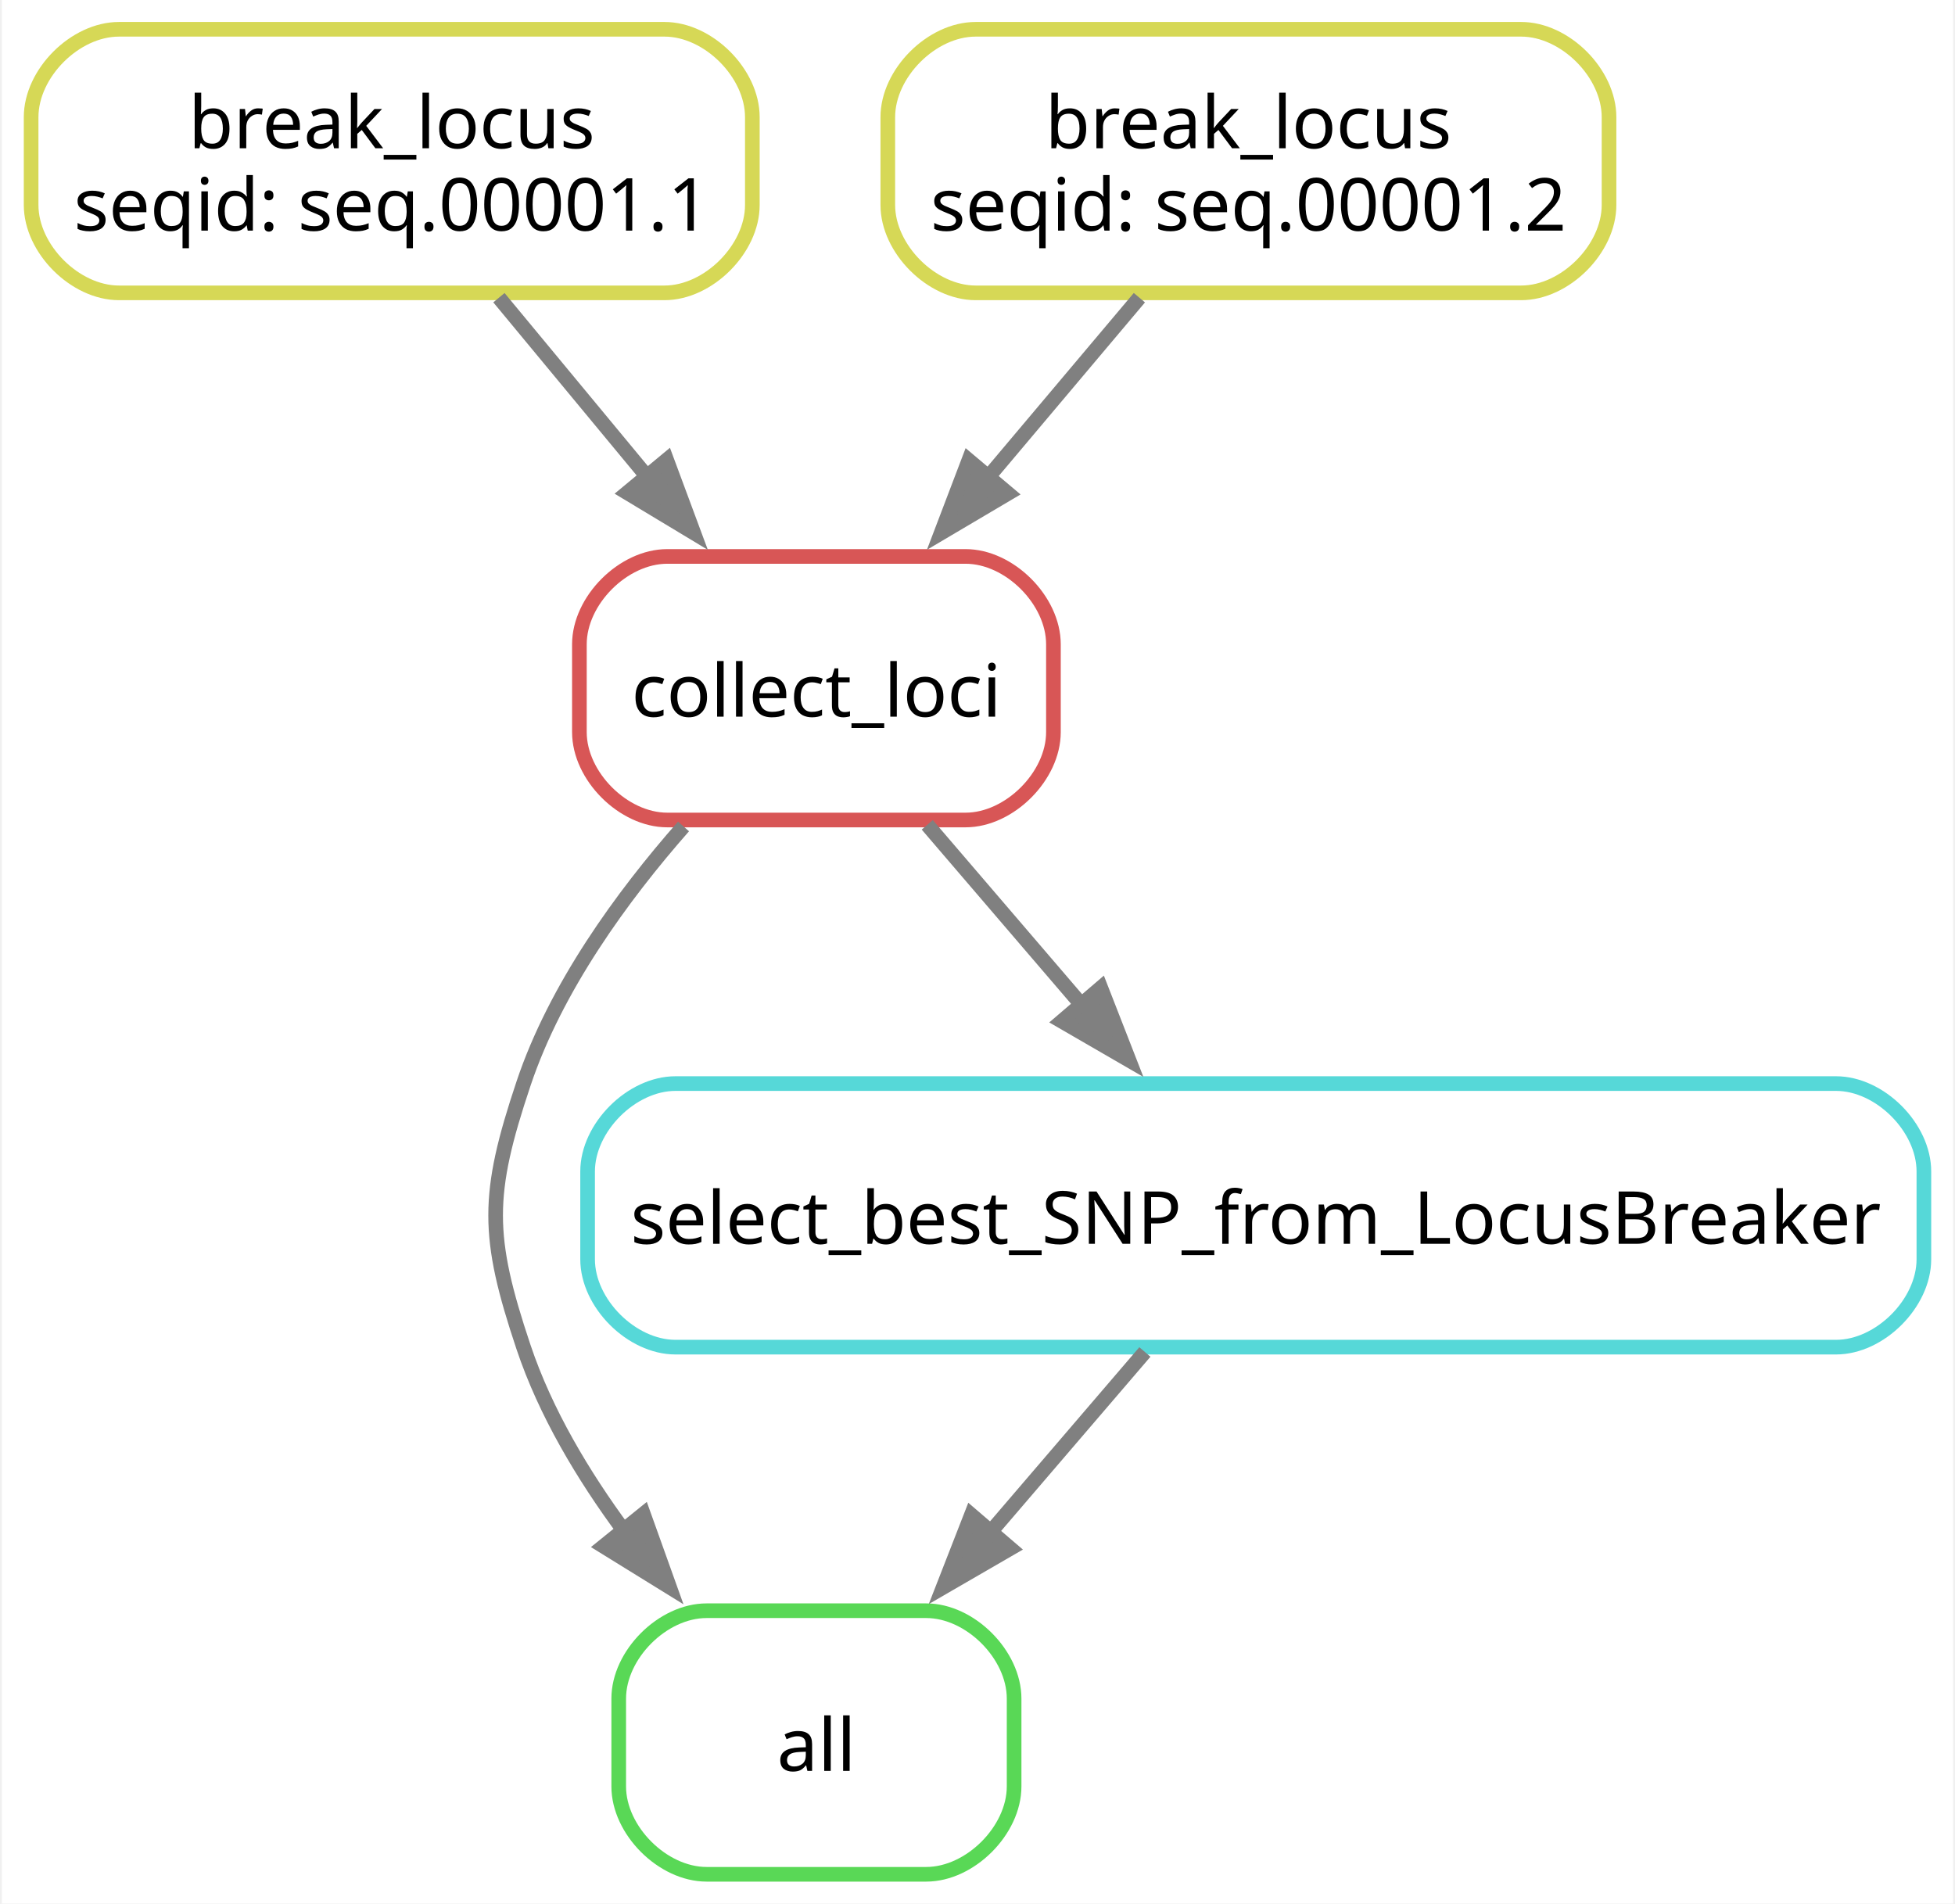
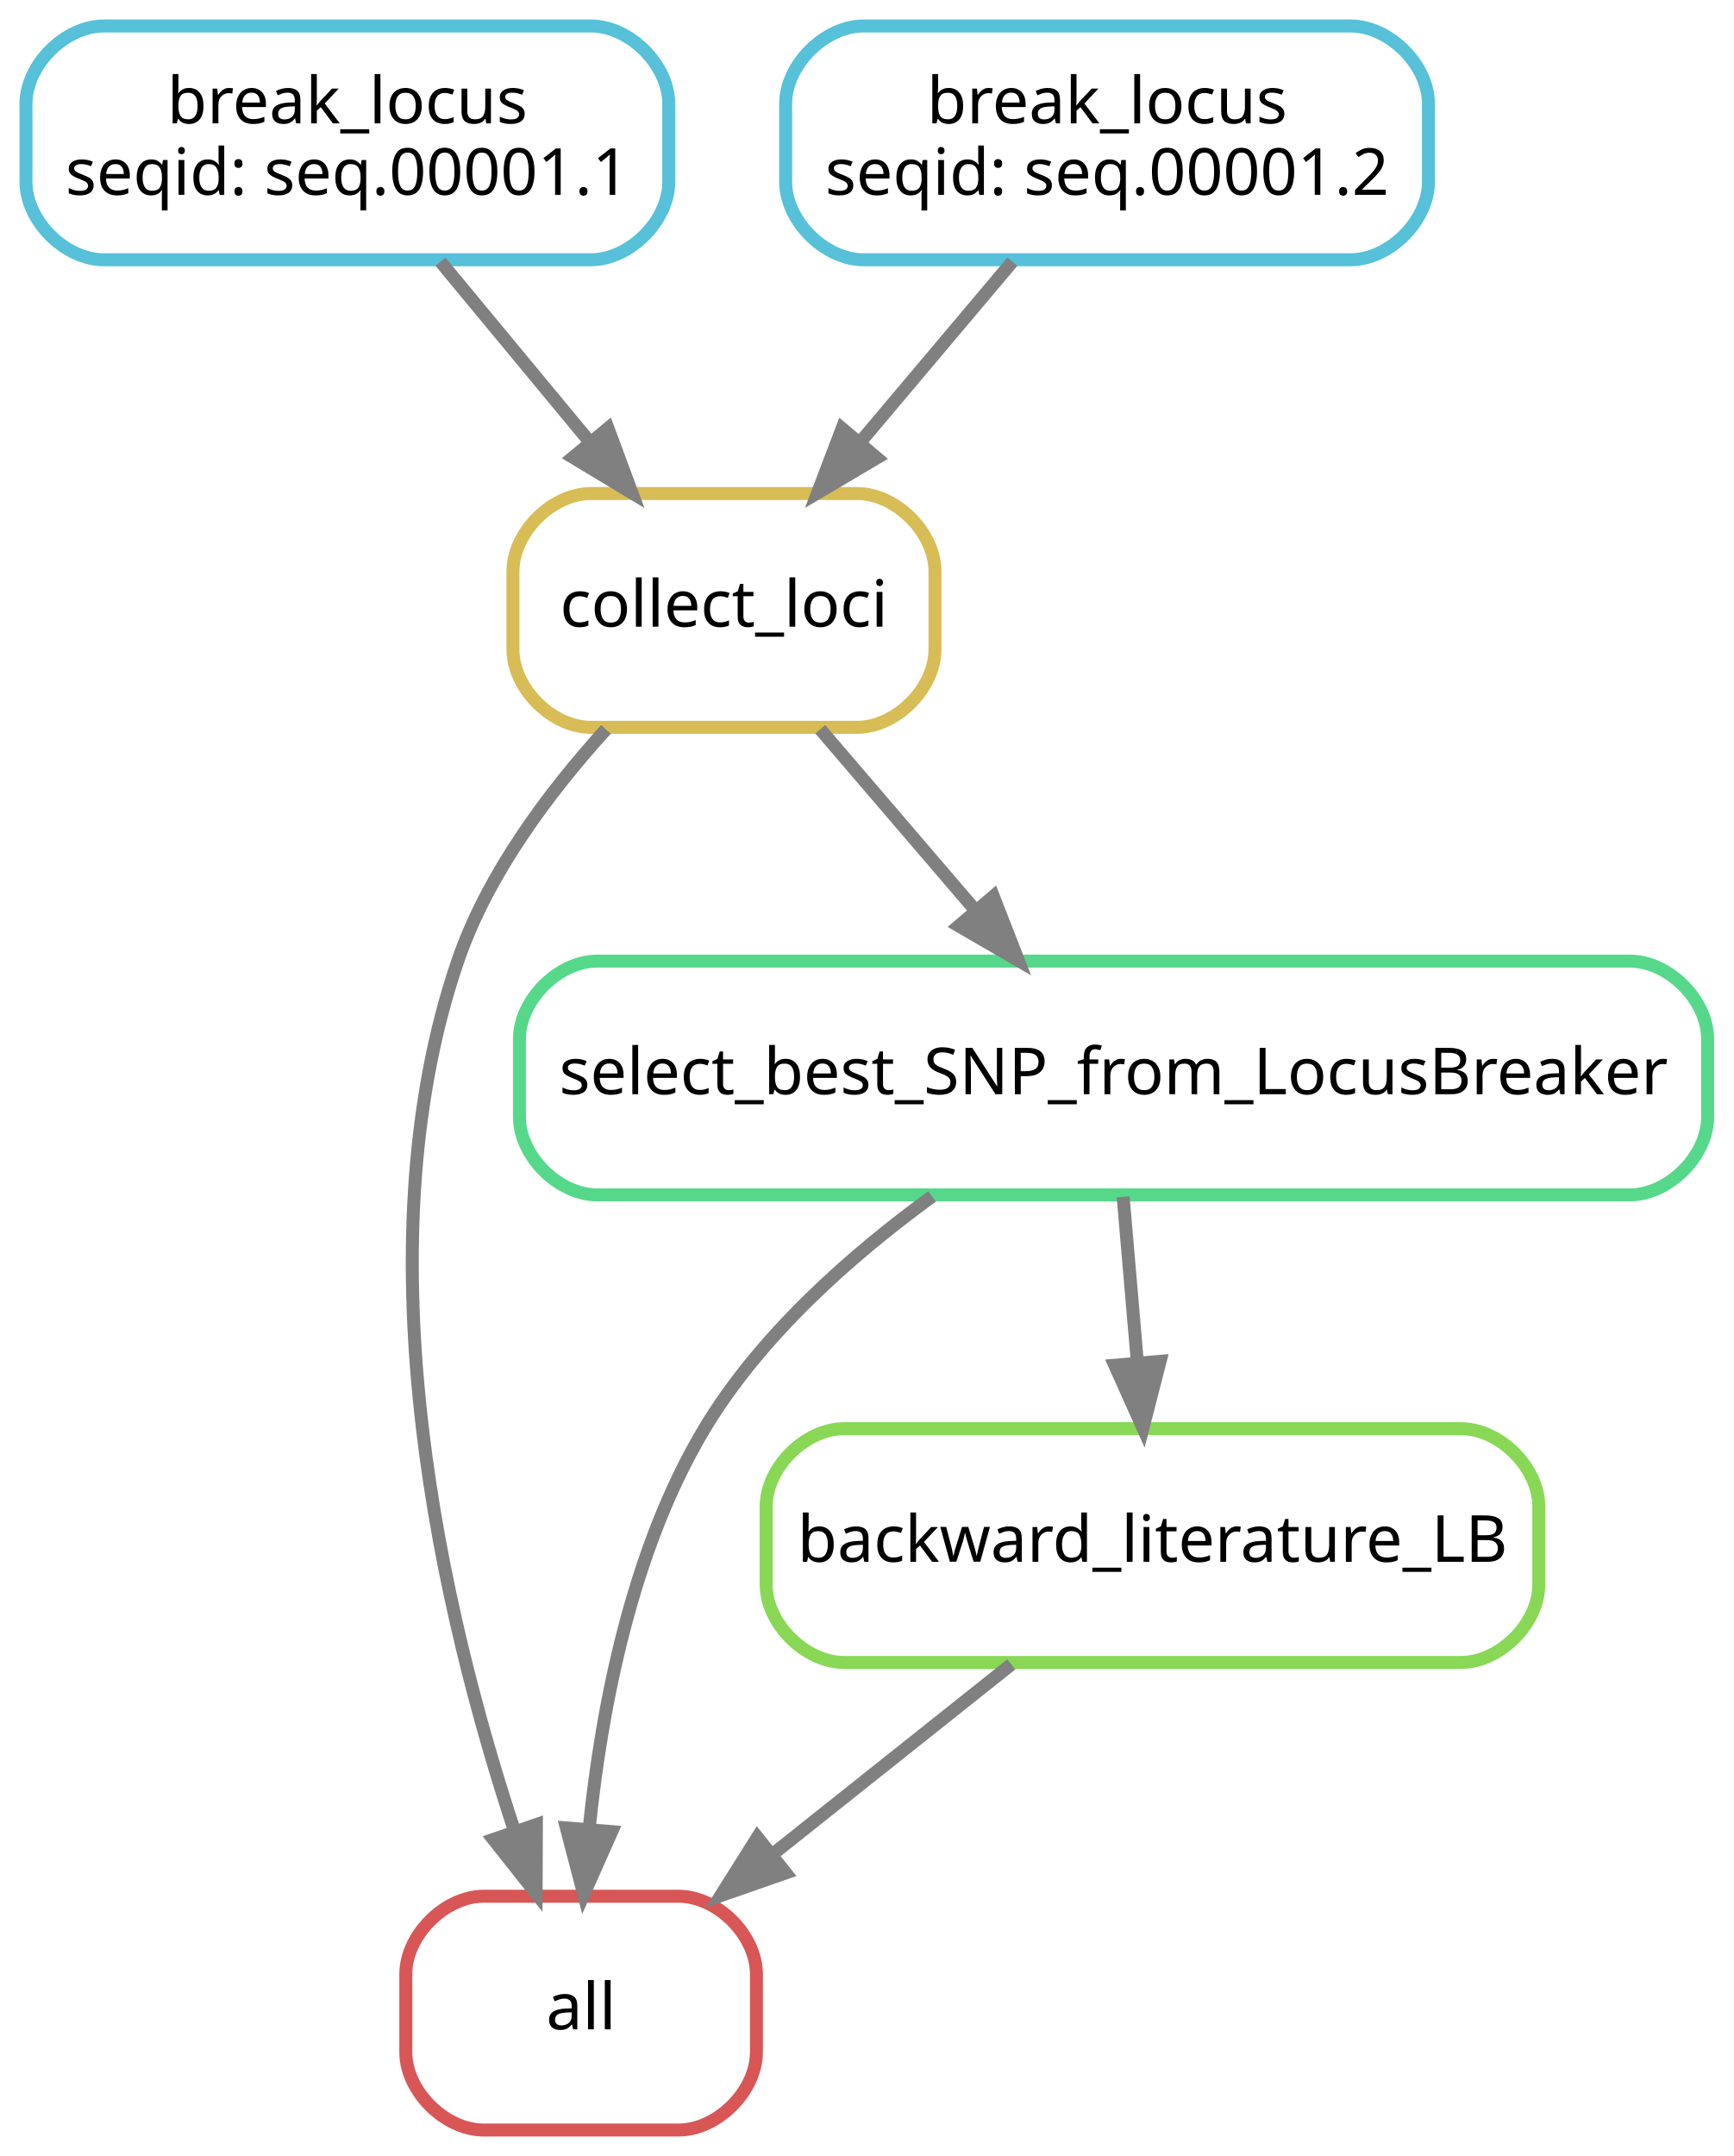
- <svg xmlns="http://www.w3.org/2000/svg" width="267pt" height="260pt" viewBox="0.00 0.00 266.50 260.00">
-   <g id="graph0" class="graph" transform="scale(1 1) rotate(0) translate(4 256)">
-     <polygon fill="white" stroke="none" points="-4,4 -4,-256 262.5,-256 262.5,4 -4,4" />
+ <svg xmlns="http://www.w3.org/2000/svg" width="267pt" height="332pt" viewBox="0.00 0.00 267.00 332.00">
+   <g id="graph0" class="graph" transform="scale(1 1) rotate(0) translate(4 328)">
+     <polygon fill="white" stroke="transparent" points="-4,4 -4,-328 263,-328 263,4 -4,4" />
    <g id="node1" class="node">
-       <path fill="none" stroke="#59d856" stroke-width="2" d="M122.25,-36C122.25,-36 92.25,-36 92.25,-36 86.25,-36 80.25,-30 80.25,-24 80.25,-24 80.25,-12 80.25,-12 80.25,-6 86.25,0 92.25,0 92.25,0 122.25,0 122.25,0 128.25,0 134.25,-6 134.25,-12 134.25,-12 134.25,-24 134.25,-24 134.25,-30 128.25,-36 122.25,-36" />
-       <text text-anchor="middle" x="107.25" y="-14.12" font-family="sans" font-size="10.00">all</text>
+       <path fill="none" stroke="#d85656" stroke-width="2" d="M100.5,-36C100.5,-36 70.5,-36 70.5,-36 64.5,-36 58.5,-30 58.5,-24 58.5,-24 58.5,-12 58.5,-12 58.5,-6 64.5,0 70.5,0 70.5,0 100.5,0 100.5,0 106.5,0 112.5,-6 112.5,-12 112.5,-12 112.5,-24 112.5,-24 112.5,-30 106.5,-36 100.5,-36" />
+       <text text-anchor="middle" x="85.5" y="-15.5" font-family="sans" font-size="10.00">all</text>
    </g>
    <g id="node2" class="node">
-       <path fill="none" stroke="#d85656" stroke-width="2" d="M127.62,-180C127.62,-180 86.88,-180 86.88,-180 80.88,-180 74.88,-174 74.88,-168 74.88,-168 74.88,-156 74.88,-156 74.88,-150 80.88,-144 86.88,-144 86.88,-144 127.62,-144 127.62,-144 133.62,-144 139.62,-150 139.62,-156 139.62,-156 139.62,-168 139.62,-168 139.62,-174 133.62,-180 127.62,-180" />
-       <text text-anchor="middle" x="107.25" y="-158.12" font-family="sans" font-size="10.00">collect_loci</text>
+       <path fill="none" stroke="#d8bc56" stroke-width="2" d="M128,-252C128,-252 87,-252 87,-252 81,-252 75,-246 75,-240 75,-240 75,-228 75,-228 75,-222 81,-216 87,-216 87,-216 128,-216 128,-216 134,-216 140,-222 140,-228 140,-228 140,-240 140,-240 140,-246 134,-252 128,-252" />
+       <text text-anchor="middle" x="107.5" y="-231.5" font-family="sans" font-size="10.00">collect_loci</text>
    </g>
    <g id="edge1" class="edge">
-       <path fill="none" stroke="grey" stroke-width="2" d="M89.1,-143.12C80.71,-133.58 71.64,-121.12 67.25,-108 62.17,-92.83 62.17,-87.17 67.25,-72 70.24,-63.08 75.38,-54.47 81,-46.87" />
-       <polygon fill="grey" stroke="grey" stroke-width="2" points="83.62,-49.2 87.19,-39.23 78.18,-44.8 83.62,-49.2" />
+       <path fill="none" stroke="grey" stroke-width="2" d="M89.33,-215.68C80.62,-206.1 71.09,-193.43 66.5,-180 51.06,-134.82 64.43,-78.82 75.2,-46.18" />
+       <polygon fill="grey" stroke="grey" stroke-width="2" points="78.61,-47.04 78.57,-36.45 71.99,-44.75 78.61,-47.04" />
    </g>
    <g id="node5" class="node">
-       <path fill="none" stroke="#56d8d8" stroke-width="2" d="M246.5,-108C246.5,-108 88,-108 88,-108 82,-108 76,-102 76,-96 76,-96 76,-84 76,-84 76,-78 82,-72 88,-72 88,-72 246.5,-72 246.5,-72 252.5,-72 258.5,-78 258.5,-84 258.5,-84 258.5,-96 258.5,-96 258.5,-102 252.5,-108 246.5,-108" />
-       <text text-anchor="middle" x="167.25" y="-86.12" font-family="sans" font-size="10.00">select_best_SNP_from_LocusBreaker</text>
+       <path fill="none" stroke="#56d88a" stroke-width="2" d="M247,-180C247,-180 88,-180 88,-180 82,-180 76,-174 76,-168 76,-168 76,-156 76,-156 76,-150 82,-144 88,-144 88,-144 247,-144 247,-144 253,-144 259,-150 259,-156 259,-156 259,-168 259,-168 259,-174 253,-180 247,-180" />
+       <text text-anchor="middle" x="167.5" y="-159.5" font-family="sans" font-size="10.00">select_best_SNP_from_LocusBreaker</text>
+     </g>
+     <g id="edge6" class="edge">
+       <path fill="none" stroke="grey" stroke-width="2" d="M122.33,-215.7C129.52,-207.3 138.3,-197.07 146.19,-187.86" />
+       <polygon fill="grey" stroke="grey" stroke-width="2" points="148.99,-189.97 152.84,-180.1 143.67,-185.42 148.99,-189.97" />
+     </g>
+     <g id="node3" class="node">
+       <path fill="none" stroke="#56c1d8" stroke-width="2" d="M87,-324C87,-324 12,-324 12,-324 6,-324 0,-318 0,-312 0,-312 0,-300 0,-300 0,-294 6,-288 12,-288 12,-288 87,-288 87,-288 93,-288 99,-294 99,-300 99,-300 99,-312 99,-312 99,-318 93,-324 87,-324" />
+       <text text-anchor="middle" x="49.5" y="-309" font-family="sans" font-size="10.00">break_locus</text>
+       <text text-anchor="middle" x="49.5" y="-298" font-family="sans" font-size="10.00">seqid: seq.00001.1</text>
+     </g>
+     <g id="edge4" class="edge">
+       <path fill="none" stroke="grey" stroke-width="2" d="M63.84,-287.7C70.79,-279.3 79.27,-269.07 86.9,-259.86" />
+       <polygon fill="grey" stroke="grey" stroke-width="2" points="89.64,-262.04 93.33,-252.1 84.25,-257.57 89.64,-262.04" />
+     </g>
+     <g id="node4" class="node">
+       <path fill="none" stroke="#56c1d8" stroke-width="2" d="M204,-324C204,-324 129,-324 129,-324 123,-324 117,-318 117,-312 117,-312 117,-300 117,-300 117,-294 123,-288 129,-288 129,-288 204,-288 204,-288 210,-288 216,-294 216,-300 216,-300 216,-312 216,-312 216,-318 210,-324 204,-324" />
+       <text text-anchor="middle" x="166.5" y="-309" font-family="sans" font-size="10.00">break_locus</text>
+       <text text-anchor="middle" x="166.5" y="-298" font-family="sans" font-size="10.00">seqid: seq.00001.2</text>
    </g>
    <g id="edge5" class="edge">
-       <path fill="none" stroke="grey" stroke-width="2" d="M122.39,-143.34C128.81,-135.85 136.44,-126.95 143.57,-118.63" />
-       <polygon fill="grey" stroke="grey" stroke-width="2" points="146.09,-121.07 149.94,-111.2 140.77,-116.51 146.09,-121.07" />
+       <path fill="none" stroke="grey" stroke-width="2" d="M151.92,-287.7C144.84,-279.3 136.22,-269.07 128.45,-259.86" />
+       <polygon fill="grey" stroke="grey" stroke-width="2" points="131.04,-257.49 121.92,-252.1 125.69,-262.01 131.04,-257.49" />
    </g>
-     <g id="node3" class="node">
-       <path fill="none" stroke="#d6d856" stroke-width="2" d="M86.5,-252C86.5,-252 12,-252 12,-252 6,-252 0,-246 0,-240 0,-240 0,-228 0,-228 0,-222 6,-216 12,-216 12,-216 86.5,-216 86.5,-216 92.5,-216 98.5,-222 98.5,-228 98.5,-228 98.5,-240 98.5,-240 98.5,-246 92.5,-252 86.5,-252" />
-       <text text-anchor="middle" x="49.25" y="-235.75" font-family="sans" font-size="10.00">break_locus</text>
-       <text text-anchor="middle" x="49.25" y="-224.5" font-family="sans" font-size="10.00">seqid: seq.00001.1</text>
+     <g id="edge2" class="edge">
+       <path fill="none" stroke="grey" stroke-width="2" d="M139.56,-143.77C127.01,-134.64 113.11,-122.34 104.5,-108 93.28,-89.32 88.63,-64.93 86.74,-46.41" />
+       <polygon fill="grey" stroke="grey" stroke-width="2" points="90.21,-45.95 85.91,-36.27 83.23,-46.52 90.21,-45.95" />
+     </g>
+     <g id="node6" class="node">
+       <path fill="none" stroke="#88d856" stroke-width="2" d="M221,-108C221,-108 126,-108 126,-108 120,-108 114,-102 114,-96 114,-96 114,-84 114,-84 114,-78 120,-72 126,-72 126,-72 221,-72 221,-72 227,-72 233,-78 233,-84 233,-84 233,-96 233,-96 233,-102 227,-108 221,-108" />
+       <text text-anchor="middle" x="173.5" y="-87.5" font-family="sans" font-size="10.00">backward_literature_LB</text>
+     </g>
+     <g id="edge7" class="edge">
+       <path fill="none" stroke="grey" stroke-width="2" d="M168.98,-143.7C169.64,-135.98 170.44,-126.71 171.18,-118.11" />
+       <polygon fill="grey" stroke="grey" stroke-width="2" points="174.67,-118.37 172.03,-108.1 167.69,-117.77 174.67,-118.37" />
    </g>
    <g id="edge3" class="edge">
-       <path fill="none" stroke="grey" stroke-width="2" d="M63.89,-215.34C70.02,-207.93 77.3,-199.14 84.13,-190.9" />
-       <polygon fill="grey" stroke="grey" stroke-width="2" points="86.8,-193.17 90.49,-183.23 81.41,-188.7 86.8,-193.17" />
-     </g>
-     <g id="node4" class="node">
-       <path fill="none" stroke="#d6d856" stroke-width="2" d="M203.5,-252C203.5,-252 129,-252 129,-252 123,-252 117,-246 117,-240 117,-240 117,-228 117,-228 117,-222 123,-216 129,-216 129,-216 203.5,-216 203.5,-216 209.5,-216 215.5,-222 215.5,-228 215.5,-228 215.5,-240 215.5,-240 215.5,-246 209.5,-252 203.5,-252" />
-       <text text-anchor="middle" x="166.25" y="-235.75" font-family="sans" font-size="10.00">break_locus</text>
-       <text text-anchor="middle" x="166.25" y="-224.5" font-family="sans" font-size="10.00">seqid: seq.00001.2</text>
-     </g>
-     <g id="edge4" class="edge">
-       <path fill="none" stroke="grey" stroke-width="2" d="M151.36,-215.34C145.05,-207.85 137.55,-198.95 130.54,-190.63" />
-       <polygon fill="grey" stroke="grey" stroke-width="2" points="133.41,-188.61 124.29,-183.22 128.06,-193.12 133.41,-188.61" />
-     </g>
-     <g id="edge2" class="edge">
-       <path fill="none" stroke="grey" stroke-width="2" d="M152.11,-71.34C145.69,-63.85 138.06,-54.95 130.93,-46.63" />
-       <polygon fill="grey" stroke="grey" stroke-width="2" points="133.73,-44.51 124.56,-39.2 128.41,-49.07 133.73,-44.51" />
+       <path fill="none" stroke="grey" stroke-width="2" d="M151.75,-71.7C140.66,-62.88 127.03,-52.03 115.01,-42.47" />
+       <polygon fill="grey" stroke="grey" stroke-width="2" points="117.01,-39.59 107,-36.1 112.65,-45.07 117.01,-39.59" />
    </g>
  </g>
</svg>
